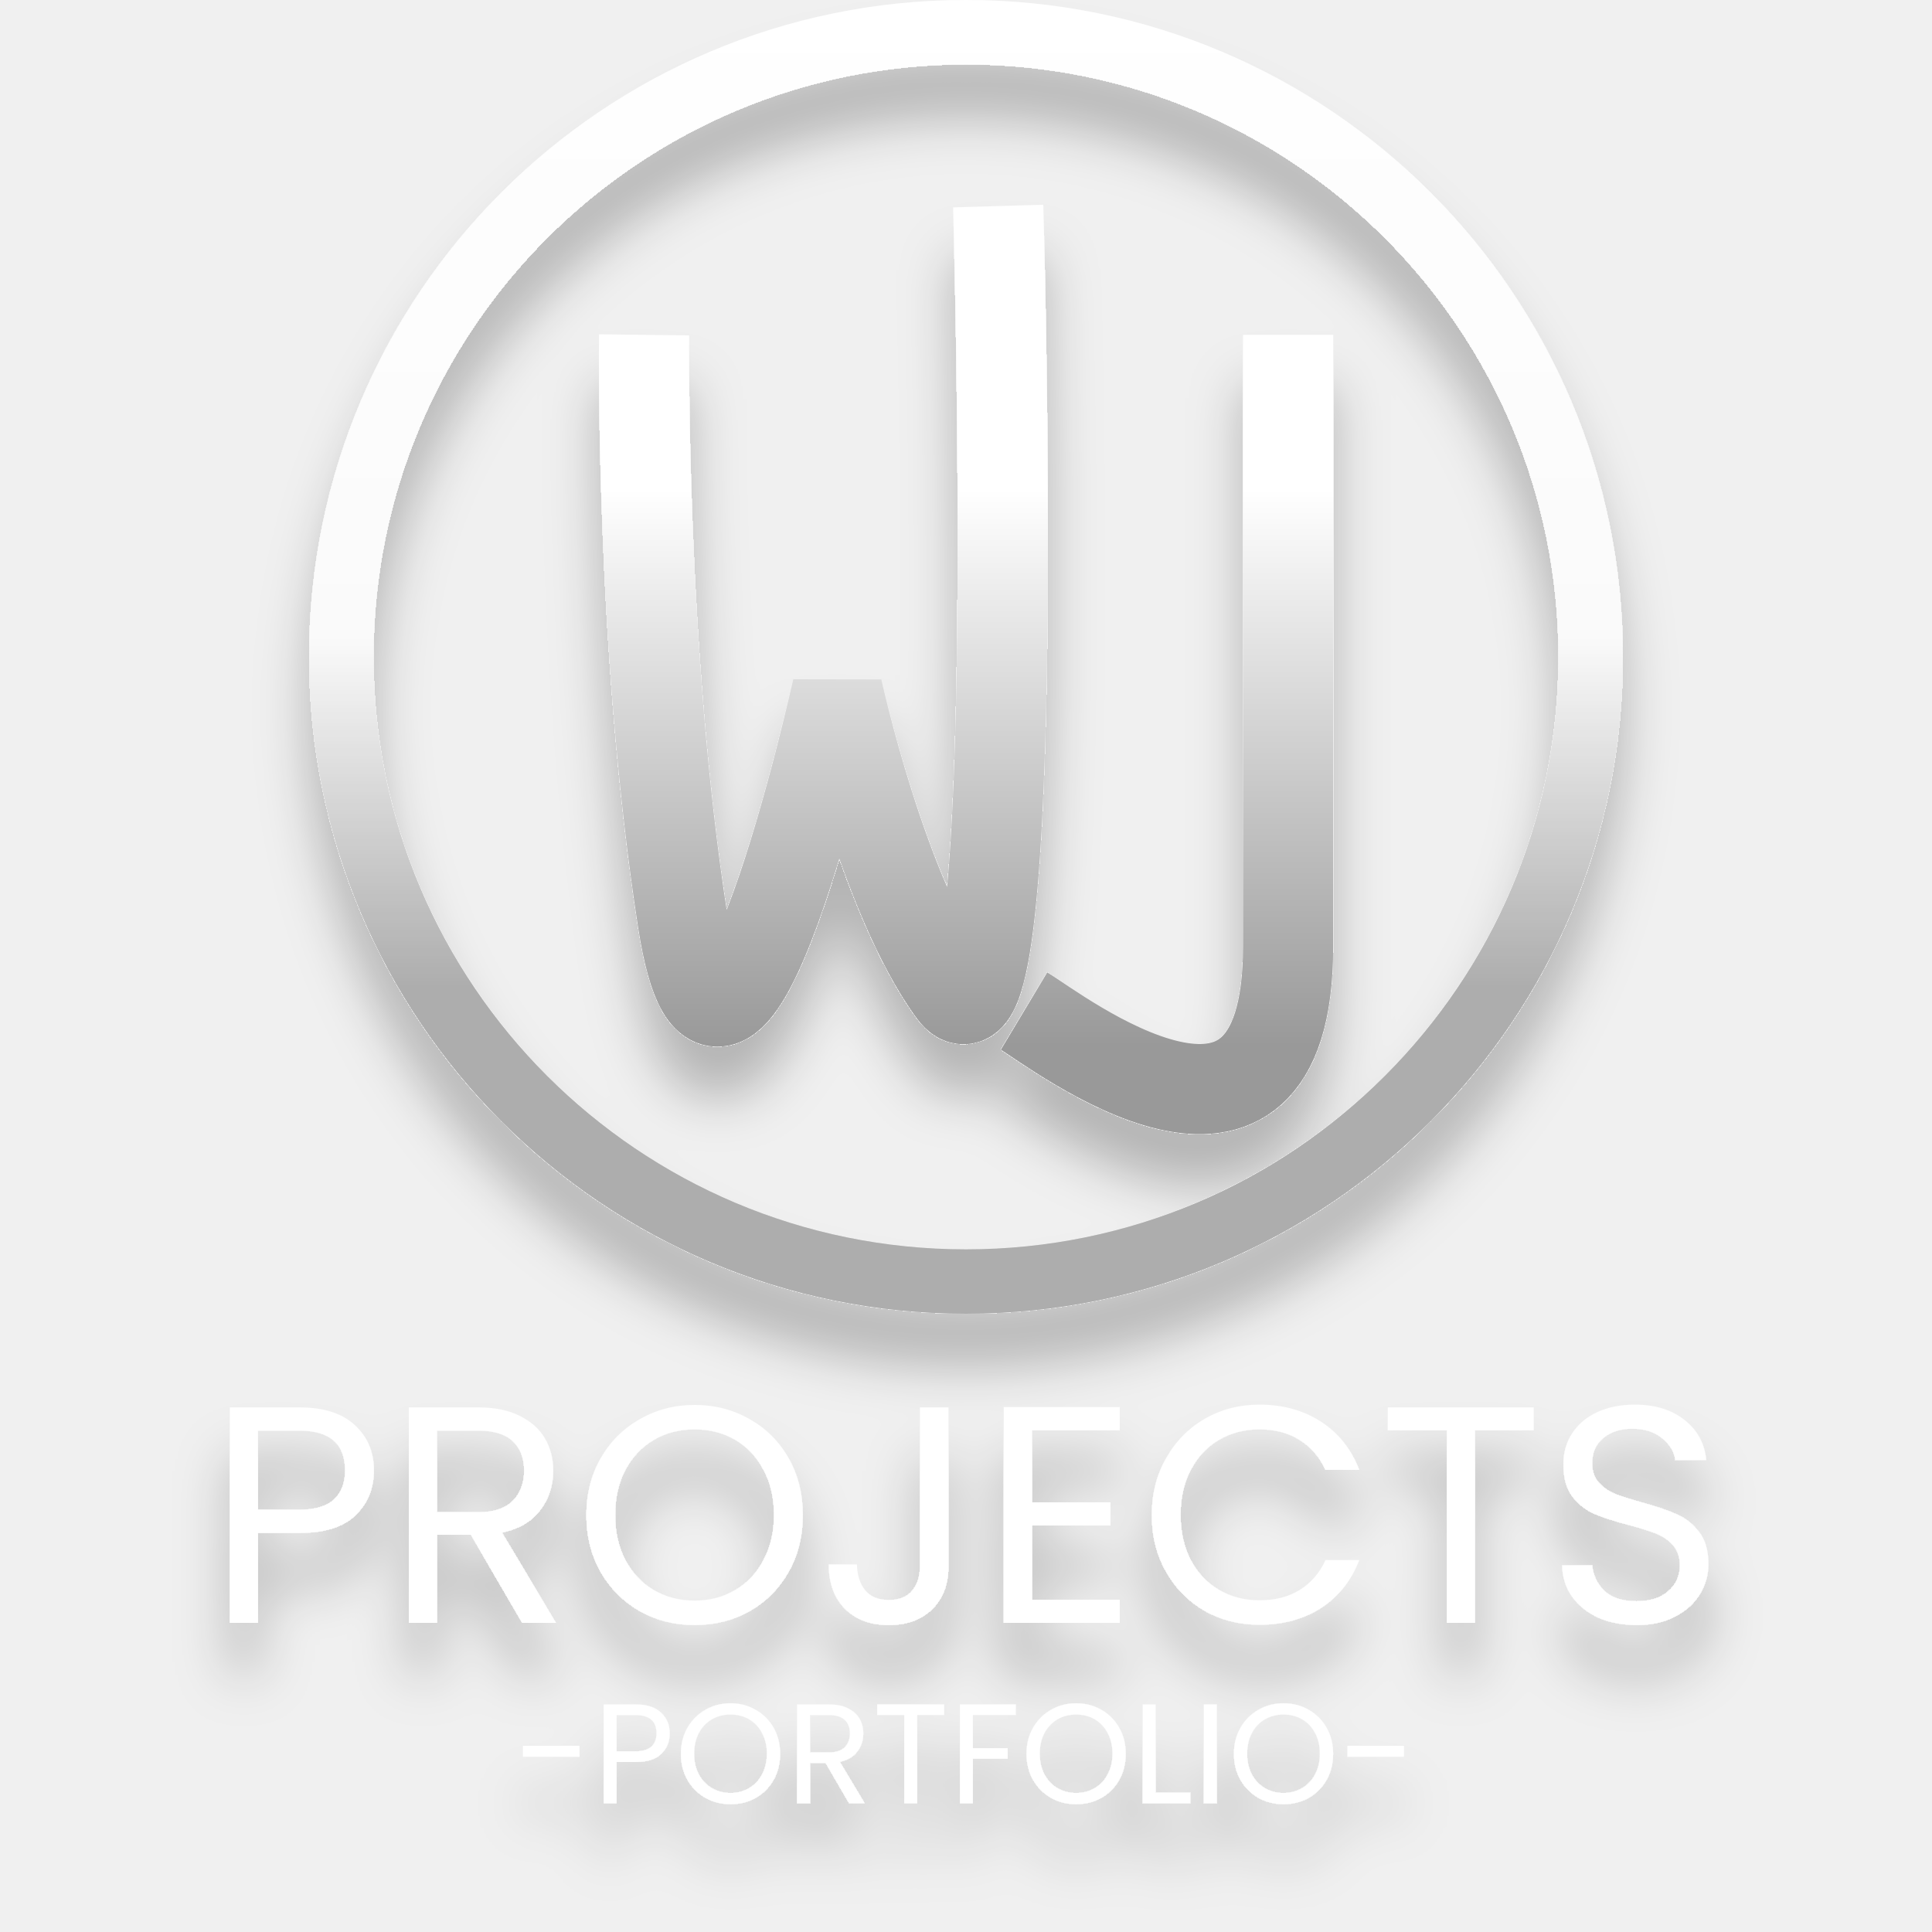
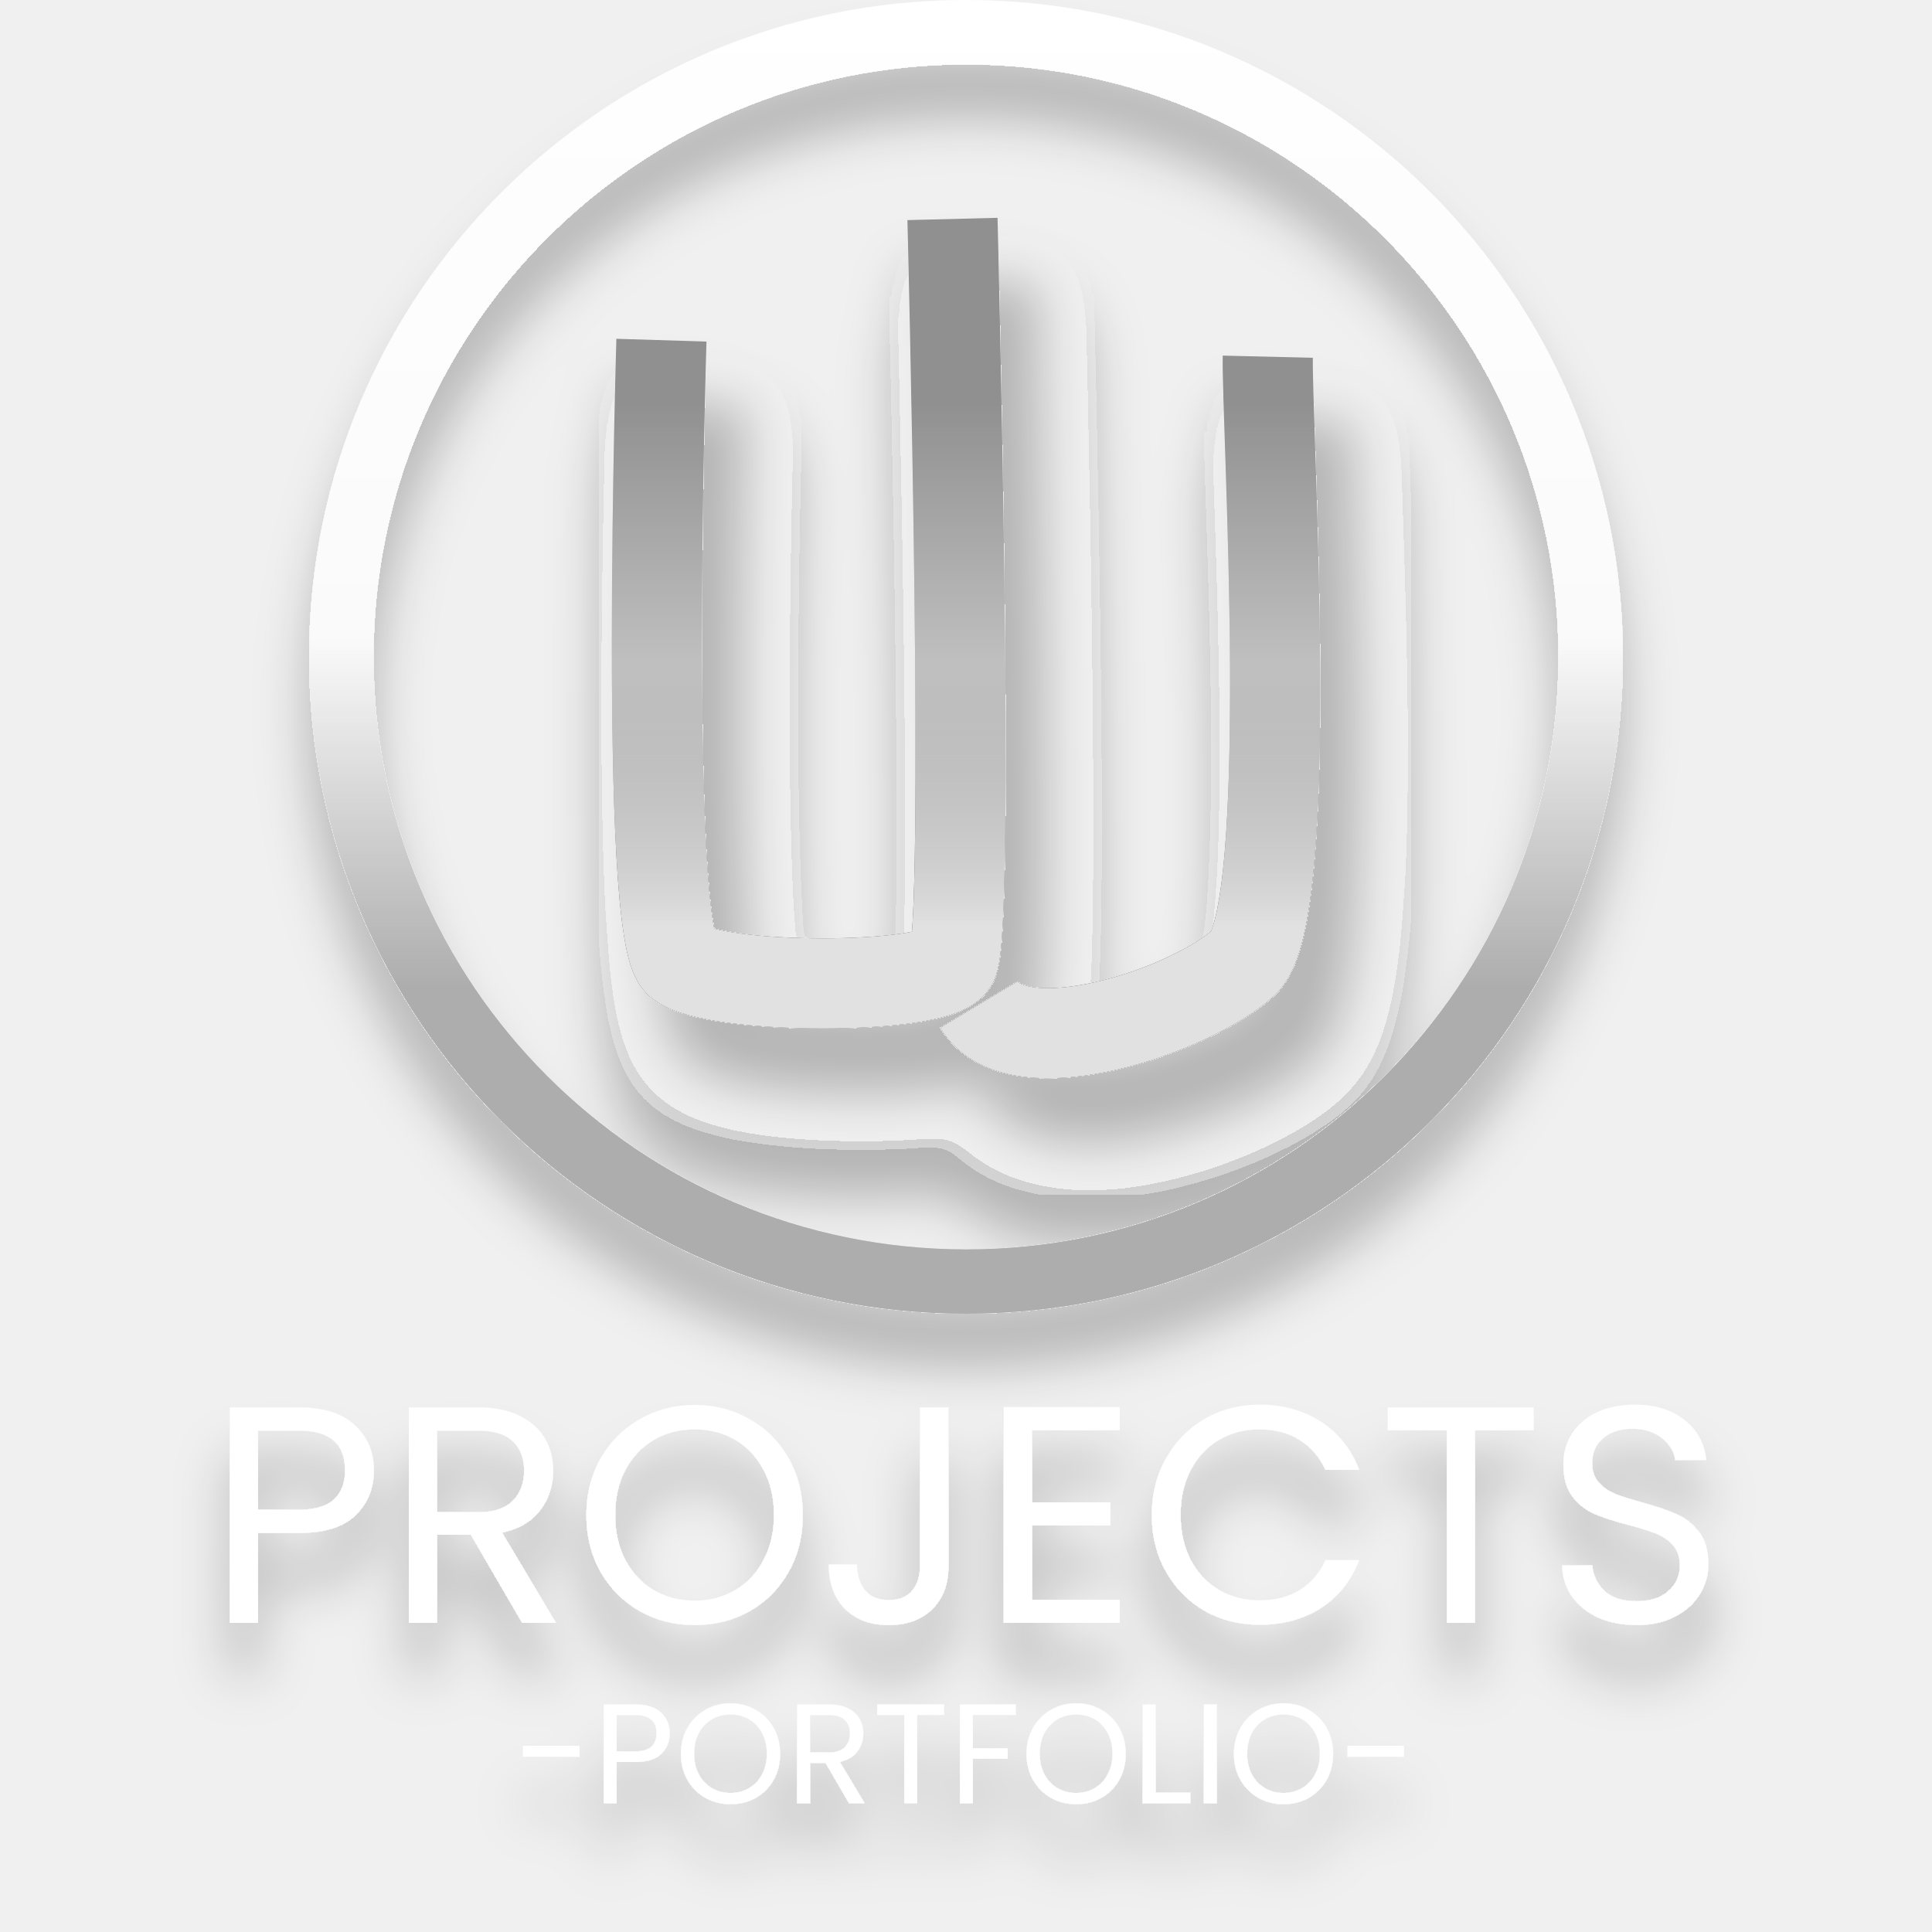
<svg xmlns="http://www.w3.org/2000/svg" width="150" height="150" viewBox="0 0 150 150" fill="none">
  <g filter="url(#filter0_d_14_55)">
    <circle cx="75" cy="51" r="48.5" stroke="url(#paint0_linear_14_55)" stroke-width="5" stroke-linecap="square" />
    <circle cx="75" cy="51" r="48.5" stroke="url(#paint1_linear_14_55)" stroke-opacity="0.2" stroke-width="5" stroke-linecap="square" />
    <path d="M29.028 114.168C29.028 115.56 28.548 116.72 27.588 117.648C26.644 118.56 25.196 119.016 23.244 119.016H20.028V126H17.844V109.272H23.244C25.132 109.272 26.564 109.728 27.54 110.64C28.532 111.552 29.028 112.728 29.028 114.168ZM23.244 117.216C24.46 117.216 25.356 116.952 25.932 116.424C26.508 115.896 26.796 115.144 26.796 114.168C26.796 112.104 25.612 111.072 23.244 111.072H20.028V117.216H23.244ZM40.55 126L36.566 119.16H33.926V126H31.742V109.272H37.142C38.407 109.272 39.471 109.488 40.334 109.92C41.215 110.352 41.87 110.936 42.303 111.672C42.734 112.408 42.95 113.248 42.95 114.192C42.95 115.344 42.614 116.36 41.943 117.24C41.286 118.12 40.294 118.704 38.967 118.992L43.166 126H40.55ZM33.926 117.408H37.142C38.327 117.408 39.215 117.12 39.806 116.544C40.398 115.952 40.694 115.168 40.694 114.192C40.694 113.2 40.398 112.432 39.806 111.888C39.23 111.344 38.343 111.072 37.142 111.072H33.926V117.408ZM53.928 126.168C52.376 126.168 50.96 125.808 49.68 125.088C48.4 124.352 47.384 123.336 46.632 122.04C45.896 120.728 45.528 119.256 45.528 117.624C45.528 115.992 45.896 114.528 46.632 113.232C47.384 111.92 48.4 110.904 49.68 110.184C50.96 109.448 52.376 109.08 53.928 109.08C55.496 109.08 56.92 109.448 58.2 110.184C59.48 110.904 60.488 111.912 61.224 113.208C61.96 114.504 62.328 115.976 62.328 117.624C62.328 119.272 61.96 120.744 61.224 122.04C60.488 123.336 59.48 124.352 58.2 125.088C56.92 125.808 55.496 126.168 53.928 126.168ZM53.928 124.272C55.096 124.272 56.144 124 57.072 123.456C58.016 122.912 58.752 122.136 59.28 121.128C59.824 120.12 60.096 118.952 60.096 117.624C60.096 116.28 59.824 115.112 59.28 114.12C58.752 113.112 58.024 112.336 57.096 111.792C56.168 111.248 55.112 110.976 53.928 110.976C52.744 110.976 51.688 111.248 50.76 111.792C49.832 112.336 49.096 113.112 48.552 114.12C48.024 115.112 47.76 116.28 47.76 117.624C47.76 118.952 48.024 120.12 48.552 121.128C49.096 122.136 49.832 122.912 50.76 123.456C51.704 124 52.76 124.272 53.928 124.272ZM73.635 109.272V121.632C73.635 123.008 73.211 124.112 72.363 124.944C71.515 125.76 70.395 126.168 69.003 126.168C67.595 126.168 66.467 125.752 65.619 124.92C64.771 124.072 64.347 122.92 64.347 121.464H66.531C66.547 122.28 66.755 122.944 67.155 123.456C67.571 123.968 68.187 124.224 69.003 124.224C69.819 124.224 70.427 123.984 70.827 123.504C71.227 123.008 71.427 122.384 71.427 121.632V109.272H73.635ZM80.122 111.048V116.64H86.218V118.44H80.122V124.2H86.938V126H77.938V109.248H86.938V111.048H80.122ZM89.427 117.624C89.427 115.992 89.794 114.528 90.531 113.232C91.266 111.92 92.266 110.896 93.531 110.16C94.811 109.424 96.227 109.056 97.778 109.056C99.603 109.056 101.195 109.496 102.555 110.376C103.915 111.256 104.907 112.504 105.531 114.12H102.915C102.451 113.112 101.779 112.336 100.899 111.792C100.035 111.248 98.995 110.976 97.778 110.976C96.611 110.976 95.562 111.248 94.635 111.792C93.707 112.336 92.978 113.112 92.451 114.12C91.922 115.112 91.659 116.28 91.659 117.624C91.659 118.952 91.922 120.12 92.451 121.128C92.978 122.12 93.707 122.888 94.635 123.432C95.562 123.976 96.611 124.248 97.778 124.248C98.995 124.248 100.035 123.984 100.899 123.456C101.779 122.912 102.451 122.136 102.915 121.128H105.531C104.907 122.728 103.915 123.968 102.555 124.848C101.195 125.712 99.603 126.144 97.778 126.144C96.227 126.144 94.811 125.784 93.531 125.064C92.266 124.328 91.266 123.312 90.531 122.016C89.794 120.72 89.427 119.256 89.427 117.624ZM119.078 109.272V111.048H114.518V126H112.334V111.048H107.75V109.272H119.078ZM127.07 126.168C125.966 126.168 124.974 125.976 124.094 125.592C123.23 125.192 122.55 124.648 122.054 123.96C121.558 123.256 121.302 122.448 121.286 121.536H123.614C123.694 122.32 124.014 122.984 124.574 123.528C125.15 124.056 125.982 124.32 127.07 124.32C128.11 124.32 128.926 124.064 129.518 123.552C130.126 123.024 130.43 122.352 130.43 121.536C130.43 120.896 130.254 120.376 129.902 119.976C129.55 119.576 129.11 119.272 128.582 119.064C128.054 118.856 127.342 118.632 126.446 118.392C125.342 118.104 124.454 117.816 123.782 117.528C123.126 117.24 122.558 116.792 122.078 116.184C121.614 115.56 121.382 114.728 121.382 113.688C121.382 112.776 121.614 111.968 122.078 111.264C122.542 110.56 123.19 110.016 124.022 109.632C124.87 109.248 125.838 109.056 126.926 109.056C128.494 109.056 129.774 109.448 130.766 110.232C131.774 111.016 132.342 112.056 132.47 113.352H130.07C129.99 112.712 129.654 112.152 129.062 111.672C128.47 111.176 127.686 110.928 126.71 110.928C125.798 110.928 125.054 111.168 124.478 111.648C123.902 112.112 123.614 112.768 123.614 113.616C123.614 114.224 123.782 114.72 124.118 115.104C124.47 115.488 124.894 115.784 125.39 115.992C125.902 116.184 126.614 116.408 127.526 116.664C128.63 116.968 129.518 117.272 130.19 117.576C130.862 117.864 131.438 118.32 131.918 118.944C132.398 119.552 132.638 120.384 132.638 121.44C132.638 122.256 132.422 123.024 131.99 123.744C131.558 124.464 130.918 125.048 130.07 125.496C129.222 125.944 128.222 126.168 127.07 126.168Z" fill="white" />
    <path d="M44.991 135.545V136.392H40.602V135.545H44.991ZM51.996 134.577C51.996 135.215 51.776 135.747 51.336 136.172C50.903 136.59 50.24 136.799 49.345 136.799H47.871V140H46.87V132.333H49.345C50.21 132.333 50.867 132.542 51.314 132.96C51.769 133.378 51.996 133.917 51.996 134.577ZM49.345 135.974C49.902 135.974 50.313 135.853 50.577 135.611C50.841 135.369 50.973 135.024 50.973 134.577C50.973 133.631 50.43 133.158 49.345 133.158H47.871V135.974H49.345ZM56.716 140.077C56.005 140.077 55.356 139.912 54.769 139.582C54.182 139.245 53.717 138.779 53.372 138.185C53.035 137.584 52.866 136.909 52.866 136.161C52.866 135.413 53.035 134.742 53.372 134.148C53.717 133.547 54.182 133.081 54.769 132.751C55.356 132.414 56.005 132.245 56.716 132.245C57.435 132.245 58.087 132.414 58.674 132.751C59.261 133.081 59.723 133.543 60.06 134.137C60.397 134.731 60.566 135.406 60.566 136.161C60.566 136.916 60.397 137.591 60.06 138.185C59.723 138.779 59.261 139.245 58.674 139.582C58.087 139.912 57.435 140.077 56.716 140.077ZM56.716 139.208C57.251 139.208 57.732 139.083 58.157 138.834C58.59 138.585 58.927 138.229 59.169 137.767C59.418 137.305 59.543 136.77 59.543 136.161C59.543 135.545 59.418 135.01 59.169 134.555C58.927 134.093 58.593 133.737 58.168 133.488C57.743 133.239 57.259 133.114 56.716 133.114C56.173 133.114 55.689 133.239 55.264 133.488C54.839 133.737 54.501 134.093 54.252 134.555C54.01 135.01 53.889 135.545 53.889 136.161C53.889 136.77 54.01 137.305 54.252 137.767C54.501 138.229 54.839 138.585 55.264 138.834C55.697 139.083 56.181 139.208 56.716 139.208ZM65.924 140L64.099 136.865H62.889V140H61.888V132.333H64.362C64.942 132.333 65.43 132.432 65.826 132.63C66.229 132.828 66.529 133.096 66.728 133.433C66.925 133.77 67.025 134.155 67.025 134.588C67.025 135.116 66.871 135.582 66.562 135.985C66.262 136.388 65.807 136.656 65.198 136.788L67.124 140H65.924ZM62.889 136.062H64.362C64.905 136.062 65.312 135.93 65.584 135.666C65.855 135.395 65.99 135.035 65.99 134.588C65.99 134.133 65.855 133.781 65.584 133.532C65.32 133.283 64.912 133.158 64.362 133.158H62.889V136.062ZM73.299 132.333V133.147H71.209V140H70.208V133.147H68.107V132.333H73.299ZM78.865 132.333V133.147H75.532V135.732H78.238V136.546H75.532V140H74.531V132.333H78.865ZM83.55 140.077C82.839 140.077 82.19 139.912 81.603 139.582C81.016 139.245 80.551 138.779 80.206 138.185C79.869 137.584 79.7 136.909 79.7 136.161C79.7 135.413 79.869 134.742 80.206 134.148C80.551 133.547 81.016 133.081 81.603 132.751C82.19 132.414 82.839 132.245 83.55 132.245C84.269 132.245 84.921 132.414 85.508 132.751C86.095 133.081 86.557 133.543 86.894 134.137C87.231 134.731 87.4 135.406 87.4 136.161C87.4 136.916 87.231 137.591 86.894 138.185C86.557 138.779 86.095 139.245 85.508 139.582C84.921 139.912 84.269 140.077 83.55 140.077ZM83.55 139.208C84.085 139.208 84.566 139.083 84.991 138.834C85.424 138.585 85.761 138.229 86.003 137.767C86.252 137.305 86.377 136.77 86.377 136.161C86.377 135.545 86.252 135.01 86.003 134.555C85.761 134.093 85.427 133.737 85.002 133.488C84.577 133.239 84.093 133.114 83.55 133.114C83.007 133.114 82.523 133.239 82.098 133.488C81.673 133.737 81.335 134.093 81.086 134.555C80.844 135.01 80.723 135.545 80.723 136.161C80.723 136.77 80.844 137.305 81.086 137.767C81.335 138.229 81.673 138.585 82.098 138.834C82.531 139.083 83.015 139.208 83.55 139.208ZM89.722 139.186H92.406V140H88.722V132.333H89.722V139.186ZM94.471 132.333V140H93.47V132.333H94.471ZM99.653 140.077C98.941 140.077 98.292 139.912 97.706 139.582C97.119 139.245 96.653 138.779 96.309 138.185C95.971 137.584 95.803 136.909 95.803 136.161C95.803 135.413 95.971 134.742 96.309 134.148C96.653 133.547 97.119 133.081 97.706 132.751C98.292 132.414 98.941 132.245 99.653 132.245C100.371 132.245 101.024 132.414 101.611 132.751C102.197 133.081 102.659 133.543 102.997 134.137C103.334 134.731 103.503 135.406 103.503 136.161C103.503 136.916 103.334 137.591 102.997 138.185C102.659 138.779 102.197 139.245 101.611 139.582C101.024 139.912 100.371 140.077 99.653 140.077ZM99.653 139.208C100.188 139.208 100.668 139.083 101.094 138.834C101.526 138.585 101.864 138.229 102.106 137.767C102.355 137.305 102.48 136.77 102.48 136.161C102.48 135.545 102.355 135.01 102.106 134.555C101.864 134.093 101.53 133.737 101.105 133.488C100.679 133.239 100.195 133.114 99.653 133.114C99.11 133.114 98.626 133.239 98.201 133.488C97.775 133.737 97.438 134.093 97.189 134.555C96.947 135.01 96.826 135.545 96.826 136.161C96.826 136.77 96.947 137.305 97.189 137.767C97.438 138.229 97.775 138.585 98.201 138.834C98.633 139.083 99.117 139.208 99.653 139.208ZM109.004 135.545V136.392H104.615V135.545H109.004Z" fill="white" />
-     <path d="M50.007 26C50.007 26 49.712 50.369 53.007 71.5C56.302 92.631 65.007 53.5 65.007 53.5C65.007 53.5 68.507 69.5 74.007 77C79.507 84.5 77.5 16 77.5 16M100.007 26C100.007 47.674 100.007 53 100.007 73.5C100.007 94 82.007 80 79.507 78.5" stroke="url(#paint2_linear_14_55)" stroke-width="7" />
+     <g filter="url(#filter1_d_14_55)">
+       <path d="M51.353 26.411C51.353 26.411 49.941 72.61 52.765 74.749C55.59 76.888 72.538 76.888 73.951 74.749C75.363 72.61 73.951 17 73.951 17M98.431 27.694C98.314 32.512 100.679 70.999 96.548 74.749C92.418 78.498 79 83 76 78" stroke="url(#paint2_linear_14_55)" stroke-width="7" />
+       <path d="M51.353 26.411C51.353 26.411 49.941 72.61 52.765 74.749C55.59 76.888 72.538 76.888 73.951 74.749C75.363 72.61 73.951 17 73.951 17M98.431 27.694C98.314 32.512 100.679 70.999 96.548 74.749C92.418 78.498 79 83 76 78" stroke="url(#paint3_linear_14_55)" stroke-opacity="0.86" stroke-width="7" />
+     </g>
  </g>
  <defs>
    <filter id="filter0_d_14_55" x="-4" y="0" width="158" height="158" filterUnits="userSpaceOnUse" color-interpolation-filters="sRGB">
      <feFlood flood-opacity="0" result="BackgroundImageFix" />
      <feColorMatrix in="SourceAlpha" type="matrix" values="0 0 0 0 0 0 0 0 0 0 0 0 0 0 0 0 0 0 127 0" result="hardAlpha" />
      <feOffset dy="4" />
+       <feGaussianBlur stdDeviation="2" />
+       <feComposite in2="hardAlpha" operator="out" />
+       <feColorMatrix type="matrix" values="0 0 0 0 0 0 0 0 0 0 0 0 0 0 0 0 0 0 0.25 0" />
+       <feBlend mode="normal" in2="BackgroundImageFix" result="effect1_dropShadow_14_55" />
+       <feBlend mode="normal" in="SourceGraphic" in2="effect1_dropShadow_14_55" result="shape" />
+     </filter>
+     <filter id="filter1_d_14_55" x="46.5" y="16.912" width="63" height="75.805" filterUnits="userSpaceOnUse" color-interpolation-filters="sRGB">
+       <feFlood flood-opacity="0" result="BackgroundImageFix" />
+       <feColorMatrix in="SourceAlpha" type="matrix" values="0 0 0 0 0 0 0 0 0 0 0 0 0 0 0 0 0 0 127 0" result="hardAlpha" />
+       <feOffset dx="3" dy="5" />
      <feGaussianBlur stdDeviation="2" />
      <feComposite in2="hardAlpha" operator="out" />
      <feColorMatrix type="matrix" values="0 0 0 0 0 0 0 0 0 0 0 0 0 0 0 0 0 0 0.25 0" />
      <feBlend mode="normal" in2="BackgroundImageFix" result="effect1_dropShadow_14_55" />
      <feBlend mode="normal" in="SourceGraphic" in2="effect1_dropShadow_14_55" result="shape" />
    </filter>
    <linearGradient id="paint0_linear_14_55" x1="75" y1="0" x2="75" y2="102" gradientUnits="userSpaceOnUse">
      <stop stop-color="white" />
      <stop offset="0.485" stop-color="#F9F9F9" />
      <stop offset="0.751" stop-color="#999999" />
    </linearGradient>
    <linearGradient id="paint1_linear_14_55" x1="75" y1="0" x2="75" y2="102" gradientUnits="userSpaceOnUse">
      <stop stop-color="white" stop-opacity="0" />
      <stop offset="0" stop-color="white" />
    </linearGradient>
-     <linearGradient id="paint2_linear_14_55" x1="75.003" y1="16" x2="75.003" y2="84.556" gradientUnits="userSpaceOnUse">
-       <stop offset="0.32" stop-color="white" />
-       <stop offset="0.95" stop-color="#999999" />
+     <linearGradient id="paint2_linear_14_55" x1="74.679" y1="17" x2="74.679" y2="76.358" gradientUnits="userSpaceOnUse">
+       <stop offset="0.581" stop-color="#909090" />
+       <stop offset="0.89" stop-color="#2A2A2A" />
+     </linearGradient>
+     <linearGradient id="paint3_linear_14_55" x1="75" y1="17" x2="75" y2="80.217" gradientUnits="userSpaceOnUse">
+       <stop offset="0.225" stop-color="white" stop-opacity="0" />
+       <stop offset="0.87" stop-color="white" />
    </linearGradient>
  </defs>
</svg>
